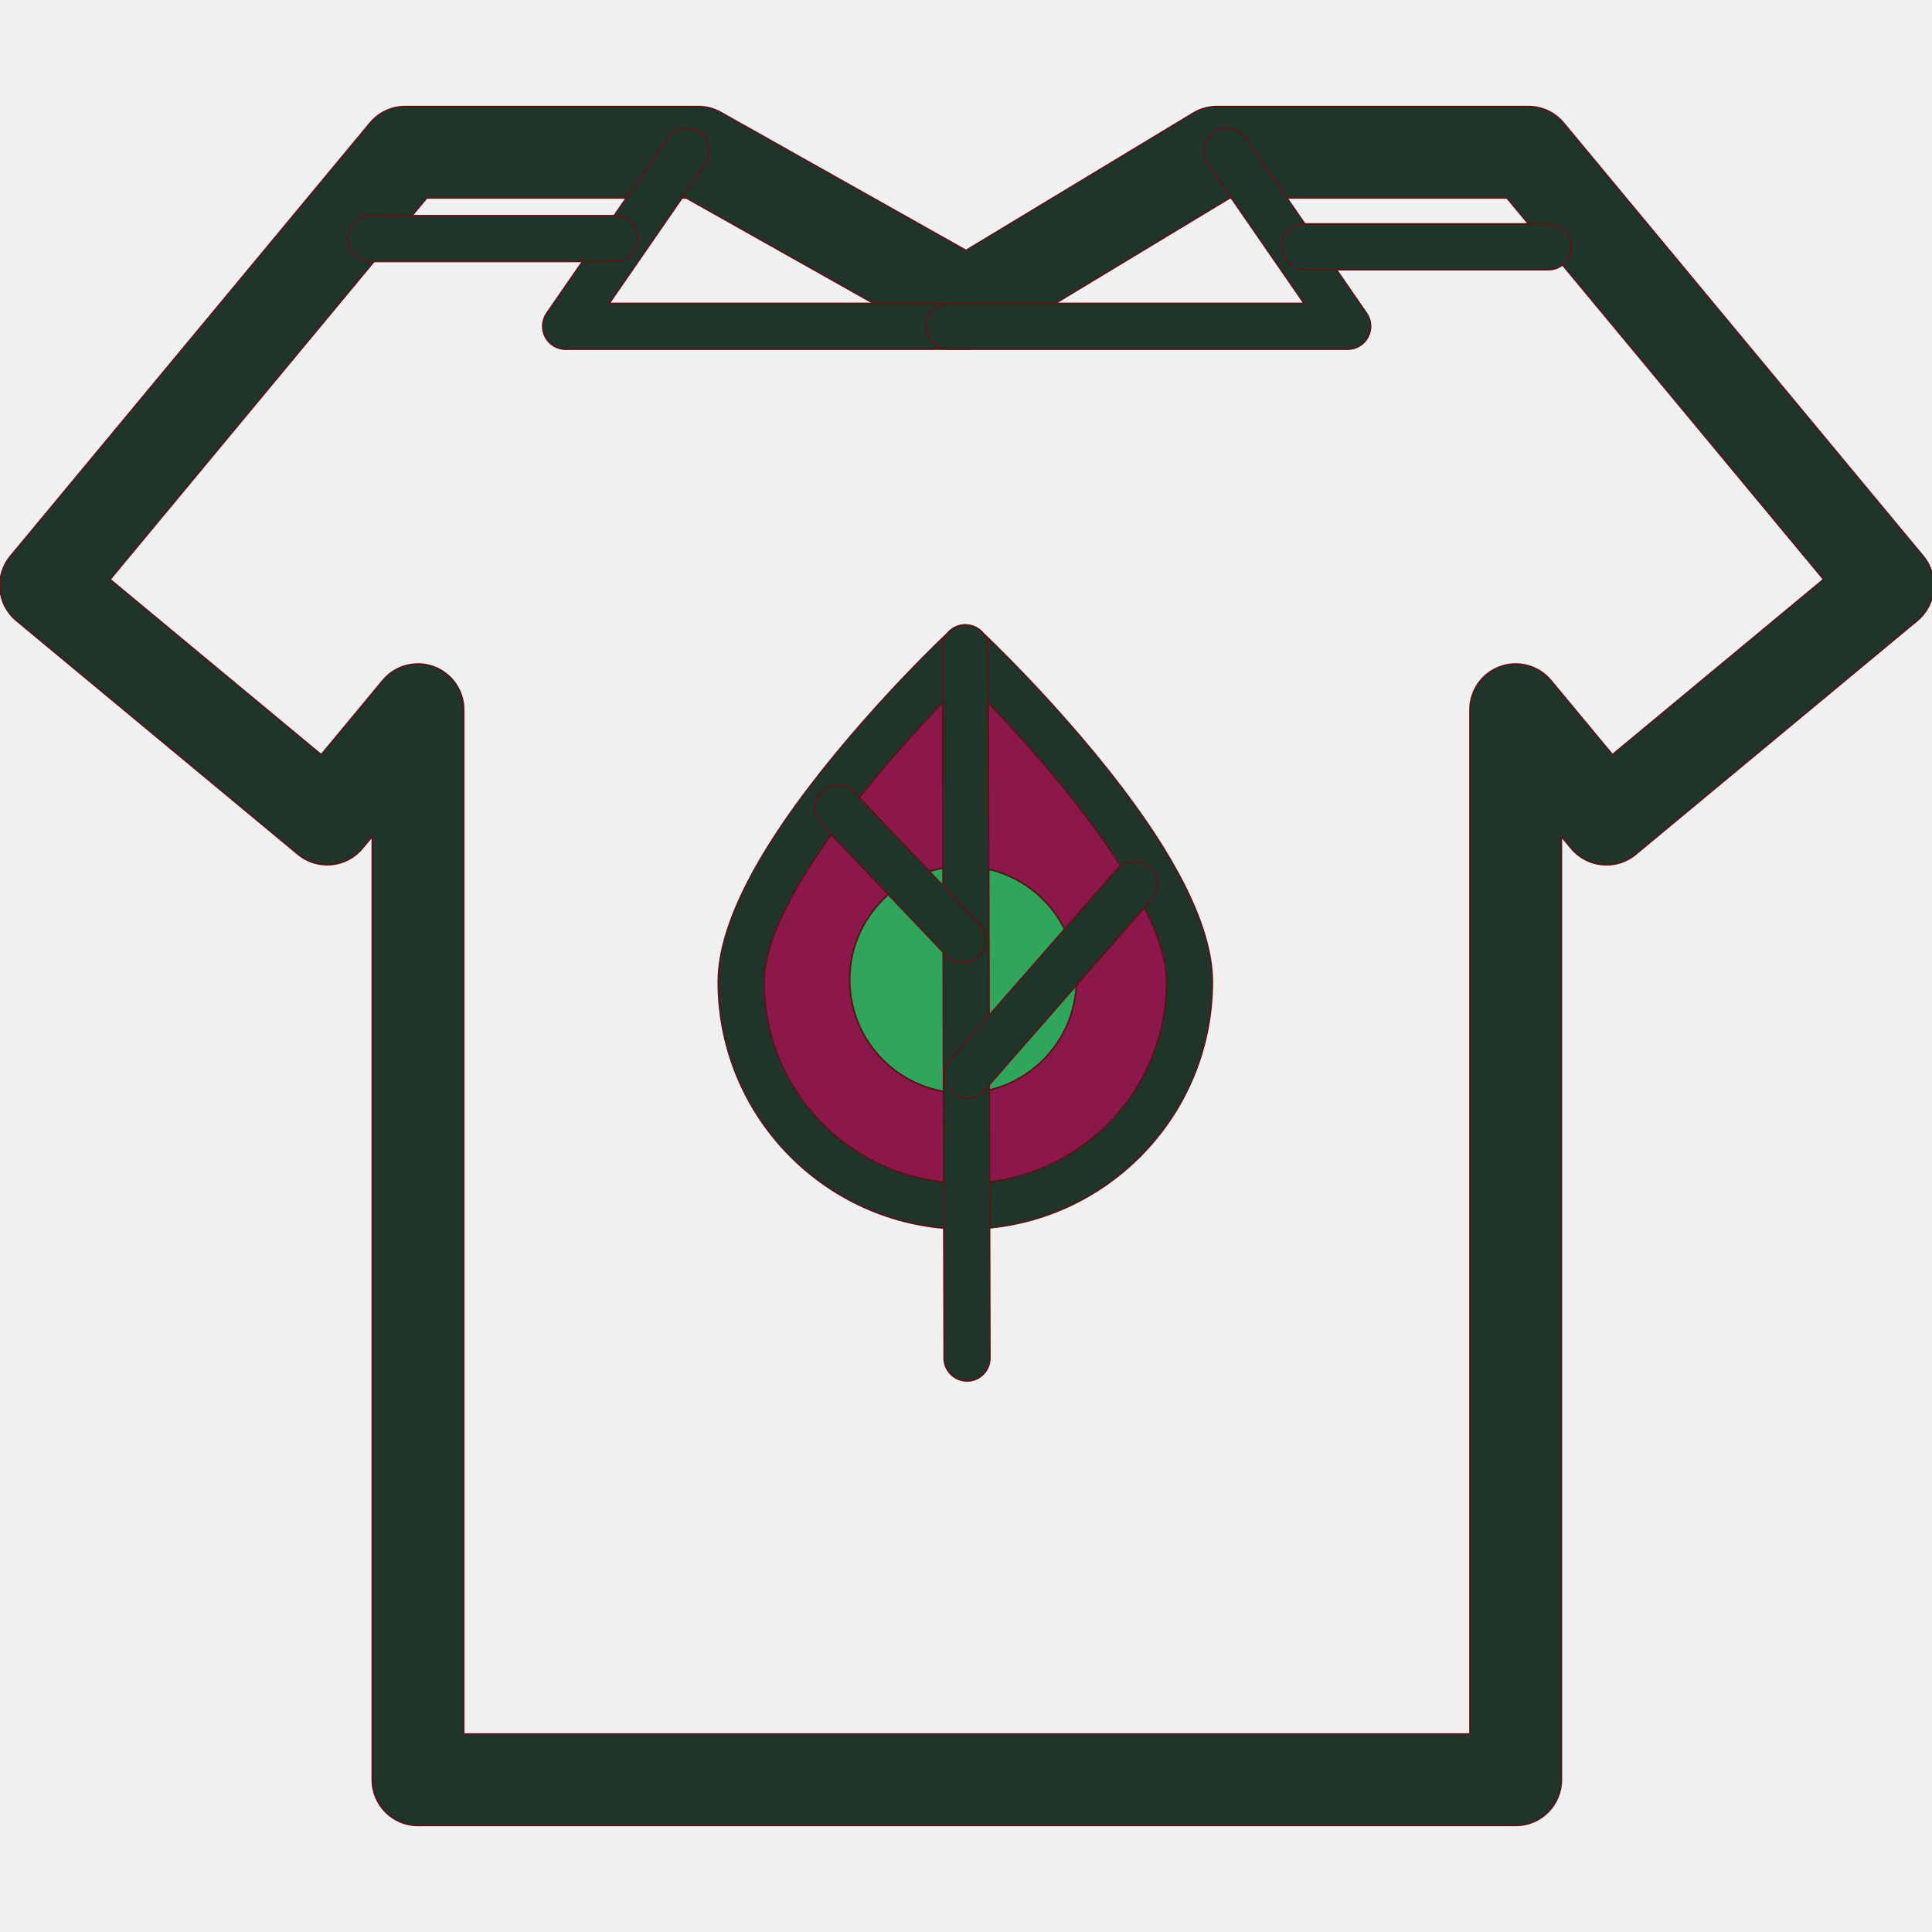
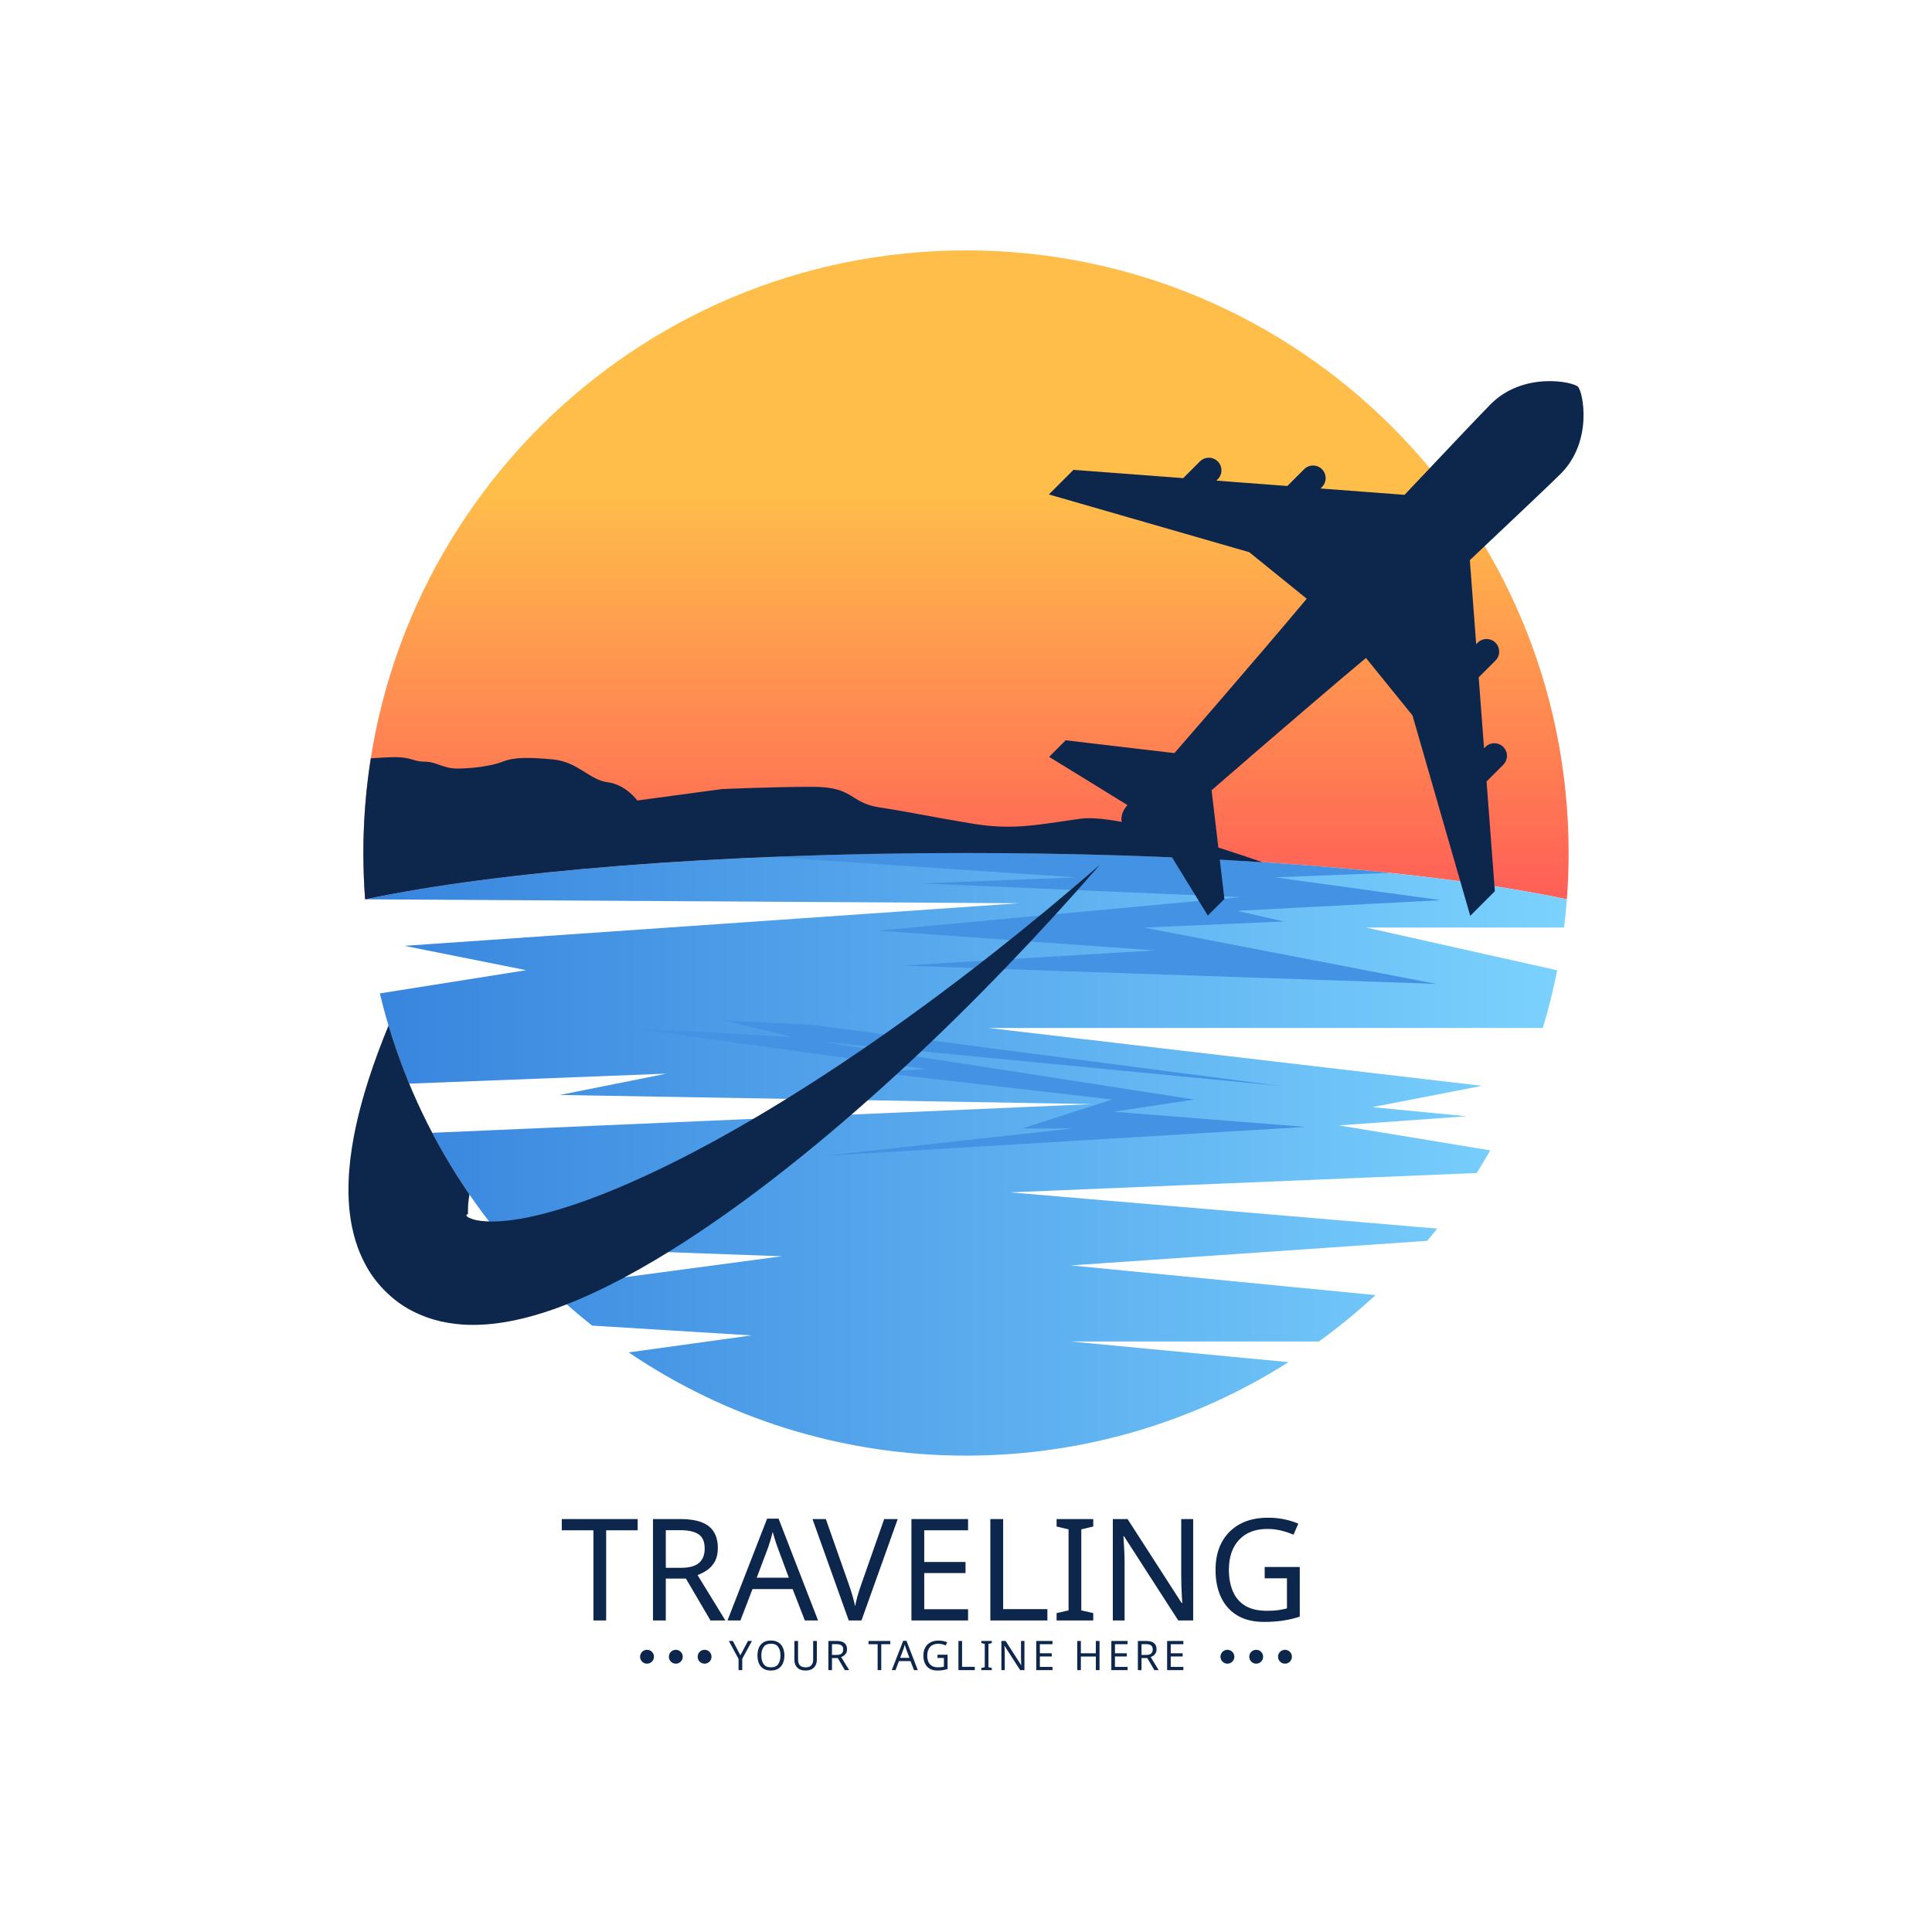
- <svg xmlns="http://www.w3.org/2000/svg" width="800px" height="800px" viewBox="0 -63.5 1151 1151" class="icon" version="1.1" fill="#541717" transform="matrix(1, 0, 0, 1, 0, 0)" stroke="#541717">
-   <g id="SVGRepo_bgCarrier" stroke-width="0" />
-   <g id="SVGRepo_tracerCarrier" stroke-linecap="round" stroke-linejoin="round" />
-   <g id="SVGRepo_iconCarrier">
-     <path d="M698.84 514.215a133.54 133.54 0 0 1-267.081 0c0-73.752 133.54-199.08 133.54-199.08s133.54 125.341 133.54 199.08z" fill="#8c174a" />
-     <path d="M573.758 520.186m-67.56 0a67.56 67.56 0 1 0 135.121 0 67.56 67.56 0 1 0-135.121 0Z" fill="#2FA65B" />
-     <path d="M902.985 1024h-653.972a27.2 27.2 0 0 1-27.2-27.2v-562.139l-5.945 7.163a27.2 27.2 0 0 1-38.301 3.562L9.831 306.185a27.2 27.2 0 0 1-3.562-38.301L220.491 9.831A27.2 27.2 0 0 1 241.422 0h174.6a27.2 27.2 0 0 1 13.341 3.497l146.143 82.248L711.002 3.886a27.2 27.2 0 0 1 14.066-3.886H910.562a27.2 27.2 0 0 1 20.931 9.831l214.222 258.053a27.2 27.2 0 0 1-3.562 38.301l-167.735 139.24a27.2 27.2 0 0 1-38.301-3.562l-5.945-7.163v562.139a27.2 27.2 0 0 1-27.187 27.161z m-626.772-54.401h599.572V359.355A27.2 27.2 0 0 1 923.916 341.946l36.694 44.207 125.873-104.488L897.817 54.401H732.633l-142.568 86.121a27.2 27.2 0 0 1-27.408 0.427L408.885 54.401H254.193L65.501 281.704l125.873 104.488L228.081 341.946a27.2 27.2 0 0 1 48.132 17.369z" fill="#203529" />
-     <path d="M574.548 144.498H336.947a13.6 13.6 0 0 1-11.191-21.32l72.158-104.527a13.6 13.6 0 0 1 22.382 15.452l-57.431 83.194h211.683a13.6 13.6 0 0 1 0 27.2z" fill="#203529" />
-     <path d="M802.901 144.498H565.313a13.6 13.6 0 0 1 0-27.2h211.683l-57.431-83.194a13.6 13.6 0 0 1 22.382-15.452l72.158 104.527a13.6 13.6 0 0 1-11.191 21.32zM366.194 92.235H220.853a13.6 13.6 0 0 1 0-27.2h145.327a13.6 13.6 0 0 1 0 27.2z" fill="#203529" />
-     <path d="M922.504 97.144H777.151a13.6 13.6 0 0 1 0-27.2h145.327a13.6 13.6 0 1 1 0 27.2zM575.092 668.687a147.309 147.309 0 0 1-147.141-147.141c0-33.819 23.509-79.528 69.866-135.833a864.632 864.632 0 0 1 67.962-73.156 13.6 13.6 0 0 1 18.613 0 864.645 864.645 0 0 1 67.962 73.156c46.357 56.318 69.866 102.014 69.866 135.833A147.309 147.309 0 0 1 575.092 668.687z m0-327.323c-40.528 39.959-119.94 128.878-119.94 180.195a119.94 119.94 0 1 0 239.881 0c0.013-51.383-79.399-140.25-119.94-180.195z" fill="#203529" />
-     <path d="M576.115 759.173a13.6 13.6 0 0 1-13.6-13.561L561.504 322.518A13.6 13.6 0 0 1 575.092 308.879a13.6 13.6 0 0 1 13.6 13.561l1.01 423.107a13.6 13.6 0 0 1-13.561 13.639z" fill="#203529" />
-     <path d="M573.796 510.07a13.561 13.561 0 0 1-9.857-4.223l-74.088-77.858A13.6 13.6 0 1 1 509.526 409.3l74.088 77.858A13.6 13.6 0 0 1 573.796 510.07zM576.115 590.764a13.6 13.6 0 0 1-10.232-22.563l99.799-113.982a13.6 13.6 0 0 1 20.465 17.926l-99.799 113.982a13.574 13.574 0 0 1-10.232 4.637z" fill="#203529" />
+ <svg xmlns="http://www.w3.org/2000/svg" version="1.1" x="0px" y="0px" viewBox="0 0 500 500" style="enable-background:new 0 0 500 500;" xml:space="preserve">
+   <g id="BACKGROUND">
+     <rect y="0" style="fill:#FFFFFF;" width="500" height="500" />
+   </g>
+   <g id="OBJECTS">
+     <g>
+       <g>
+         <g>
+           <text transform="matrix(1 0 0 1 145.0107 419.3739)" style="fill:#0C264C; font-family:'Metropolis-SemiBold'; font-size:36.729px;">TRAVELING</text>
+         </g>
+         <g>
+           <g>
+             <text transform="matrix(1 0 0 1 188.6245 432.2206)" style="fill:#0C264C; font-family:'OpenSans-Semibold'; font-size:10.557px; letter-spacing:1;">YOUR TAGLINE HERE</text>
+           </g>
+           <g>
+             <g>
+               <circle style="fill:#0C264C;" cx="317.651" cy="428.762" r="1.796" />
+               <circle style="fill:#0C264C;" cx="325.101" cy="428.762" r="1.796" />
+               <circle style="fill:#0C264C;" cx="332.551" cy="428.762" r="1.796" />
+             </g>
+             <g>
+               <circle style="fill:#0C264C;" cx="167.449" cy="428.762" r="1.796" />
+               <circle style="fill:#0C264C;" cx="174.899" cy="428.762" r="1.796" />
+               <circle style="fill:#0C264C;" cx="182.349" cy="428.762" r="1.796" />
+             </g>
+           </g>
+         </g>
+       </g>
+       <g>
+         <g>
+           <circle style="fill:#FFFFFF;" cx="250" cy="220.758" r="155.958" />
+           <g>
+             <linearGradient id="SVGID_1_" gradientUnits="userSpaceOnUse" x1="250" y1="232.742" x2="250" y2="64.8">
+               <stop offset="0" style="stop-color:#FF5E57" />
+               <stop offset="0.622" style="stop-color:#FFBD4A" />
+             </linearGradient>
+             <path style="fill:url(#SVGID_1_);" d="M250,220.758c64.5,0,121.437,4.745,155.504,11.984c0.301-3.955,0.454-7.952,0.454-11.984       C405.958,134.625,336.133,64.8,250,64.8S94.042,134.625,94.042,220.758c0,4.032,0.153,8.029,0.454,11.984       C128.563,225.503,185.5,220.758,250,220.758z" />
+             <linearGradient id="SVGID_00000052097539855033447700000007015354011871317157_" gradientUnits="userSpaceOnUse" x1="94.496" y1="298.737" x2="405.504" y2="298.737">
+               <stop offset="0" style="stop-color:#3784DE" />
+               <stop offset="1" style="stop-color:#7BD2FD" />
+             </linearGradient>
+             <path style="fill:url(#SVGID_00000052097539855033447700000007015354011871317157_);" d="M404.773,240.056       c0.299-2.421,0.544-4.859,0.731-7.314C371.437,225.503,314.5,220.758,250,220.758s-121.437,4.745-155.504,11.984l169.288,1.013       l-159.109,11.027l31.507,6.301l-37.874,6.012c1.92,8.044,4.462,15.846,7.574,23.353l66.532-2.584l-27.568,5.514l137.842,2.363       l-170.844,7.428c5.552,10.571,12.279,20.426,20.012,29.392l70.49,2.563l-60.427,8.057c3.611,3.472,7.39,6.771,11.321,9.885       l41.229,2.537l-31.771,4.399c24.912,16.861,54.955,26.714,87.301,26.714c30.706,0,59.338-8.876,83.474-24.199l-56.299-5.339       h64.156c5.124-3.708,10.016-7.715,14.645-12.004l-78.801-7.688l92.185-6.358c0.879-1.044,1.743-2.1,2.595-3.168l-110.534-9.379       l120.742-5.005c1.211-1.929,2.382-3.886,3.51-5.87l-39.184-6.454l33.082-2.363l-24.418-2.363l28.356-5.514l-127.602-14.966       h143.367c1.479-4.883,2.729-9.865,3.729-14.937l-49.426-11.056H404.773z" />
+           </g>
+           <path style="fill:#4392E3;" d="M250,220.758c-17.486,0-34.41,0.351-50.479,1.004l78.835,5.297l-39.777,1.575l82.311,3.544      l-93.732,8.664l71.678,5.12l-65.376,3.938l138.235,4.726l-75.616-14.572l36.233-1.575l-12.209-2.757l52.774-2.757l-42.928-5.908      l29.575-1.164C328.634,222.662,290.838,220.758,250,220.758z" />
+           <polygon style="fill:#4392E3;" points="210.223,265.261 331.13,281.014 212.586,269.593 309.075,284.559 288.202,287.71       337.825,291.648 213.374,299.131 277.568,292.042 264.572,292.042 287.808,284.559 226.37,277.47 239.76,276.682       162.963,266.049 205.103,268.412 187.381,264.08     " />
+           <path style="fill:#0C264C;" d="M384.719,202.243l4.323-4.323c1.274-1.274,1.274-3.34,0-4.614c-1.274-1.274-3.34-1.274-4.614,0      l-0.357,0.357l-1.388-18.368l4.344-4.344c1.274-1.274,1.274-3.34,0-4.614c-1.274-1.274-3.34-1.274-4.614,0l-0.378,0.378      l-1.643-21.75c11.919-11.245,21.364-20.196,23.5-22.332c8.448-8.448,5.784-21.251,4.484-22.551      c-1.3-1.3-14.102-3.964-22.551,4.484c-2.136,2.136-11.087,11.581-22.332,23.5l-21.75-1.643l0.378-0.378      c1.274-1.274,1.274-3.34,0-4.614c-1.274-1.274-3.34-1.274-4.614,0l-4.344,4.344l-18.368-1.388l0.357-0.357      c1.274-1.274,1.274-3.34,0-4.614c-1.274-1.274-3.34-1.274-4.614,0l-4.323,4.323l-28.398-2.146l-6.369,6.369l51.86,14.947      l14.873,12.04c-13.313,15.905-34.239,39.95-34.239,39.95l-28.139-3.314l-4.289,4.289l20.276,12.478      c-2.21,2.47-1.43,4.549-1.43,4.549c-3.899,3.899-2.21,7.409-2.21,7.409s3.509,1.69,7.409-2.21c0,0,2.08,0.78,4.549-1.43      l12.478,20.276l4.289-4.289l-3.314-28.139c0,0,24.045-20.926,39.95-34.239l12.04,14.873l14.947,51.86l6.369-6.369      L384.719,202.243z" />
+           <path style="fill:#0C264C;" d="M228.402,267.979c-9.73,6.81-19.64,13.309-29.736,19.377      c-10.092,6.062-20.384,11.703-30.836,16.58c-5.222,2.438-10.489,4.668-15.75,6.593c-5.254,1.914-10.529,3.521-15.591,4.549      c-2.524,0.509-4.99,0.861-7.269,0.99c-2.268,0.13-4.374,0.035-5.951-0.294c-0.778-0.168-1.404-0.393-1.862-0.604      c-0.417-0.235-0.644-0.456-0.701-0.596c-0.061-0.141,0.076-0.218,0.17-0.255c0.098-0.034,0.188-0.046,0.224-0.246      c0.05-0.312-0.046-1.38,0.112-2.934c0.061-0.611,0.162-1.296,0.287-2.013c-9.125-13.244-16.241-27.972-20.944-43.742      c-1.861,4.516-3.592,9.152-5.152,13.952c-2.046,6.463-3.837,13.179-4.748,20.736c-0.437,3.787-0.65,7.808-0.299,12.219      c0.197,2.221,0.513,4.517,1.141,6.959c0.586,2.404,1.495,4.961,2.801,7.485c2.503,5.088,7.176,9.881,12.304,12.497      c2.547,1.325,5.119,2.198,7.577,2.771c2.437,0.53,4.766,0.785,6.966,0.86c4.385,0.12,8.275-0.407,11.913-1.144      c3.631-0.751,6.996-1.757,10.215-2.889c6.423-2.282,12.301-5.049,17.94-8.032c5.628-2.995,11.005-6.216,16.221-9.592      c10.427-6.752,20.252-14.069,29.733-21.711c9.476-7.645,18.598-15.619,27.449-23.835c17.692-16.441,34.316-33.831,50.062-51.881      C266.607,239.498,247.86,254.347,228.402,267.979z" />
+         </g>
+         <path style="fill:#0C264C;" d="M326.735,223.145c-12.172-4.226-37.868-12.581-47.198-11.248     c-12.406,1.772-17.723,2.954-28.356,1.182c-10.633-1.772-15.95-2.954-23.63-4.135c-7.68-1.181-6.498-5.317-17.132-5.317     c-10.633,0-23.63,0.591-23.63,0.591l-21.858,2.954c0,0-2.954-4.135-7.68-4.726c-4.726-0.591-7.68-5.317-14.178-5.908     c-6.498-0.591-10.043-0.591-12.997,0.591c-2.954,1.182-8.27,1.772-11.815,1.772c-3.545,0-5.317-1.772-8.271-1.772     s-3.545-1.182-7.68-1.182c-1.363,0-3.755,0.129-6.348,0.301c-1.261,7.986-1.923,16.17-1.923,24.511     c0,4.032,0.153,8.029,0.454,11.984c34.067-7.239,91.004-11.984,155.504-11.984C277.327,220.758,303.287,221.612,326.735,223.145z     " />
+       </g>
+     </g>
  </g>
</svg>
